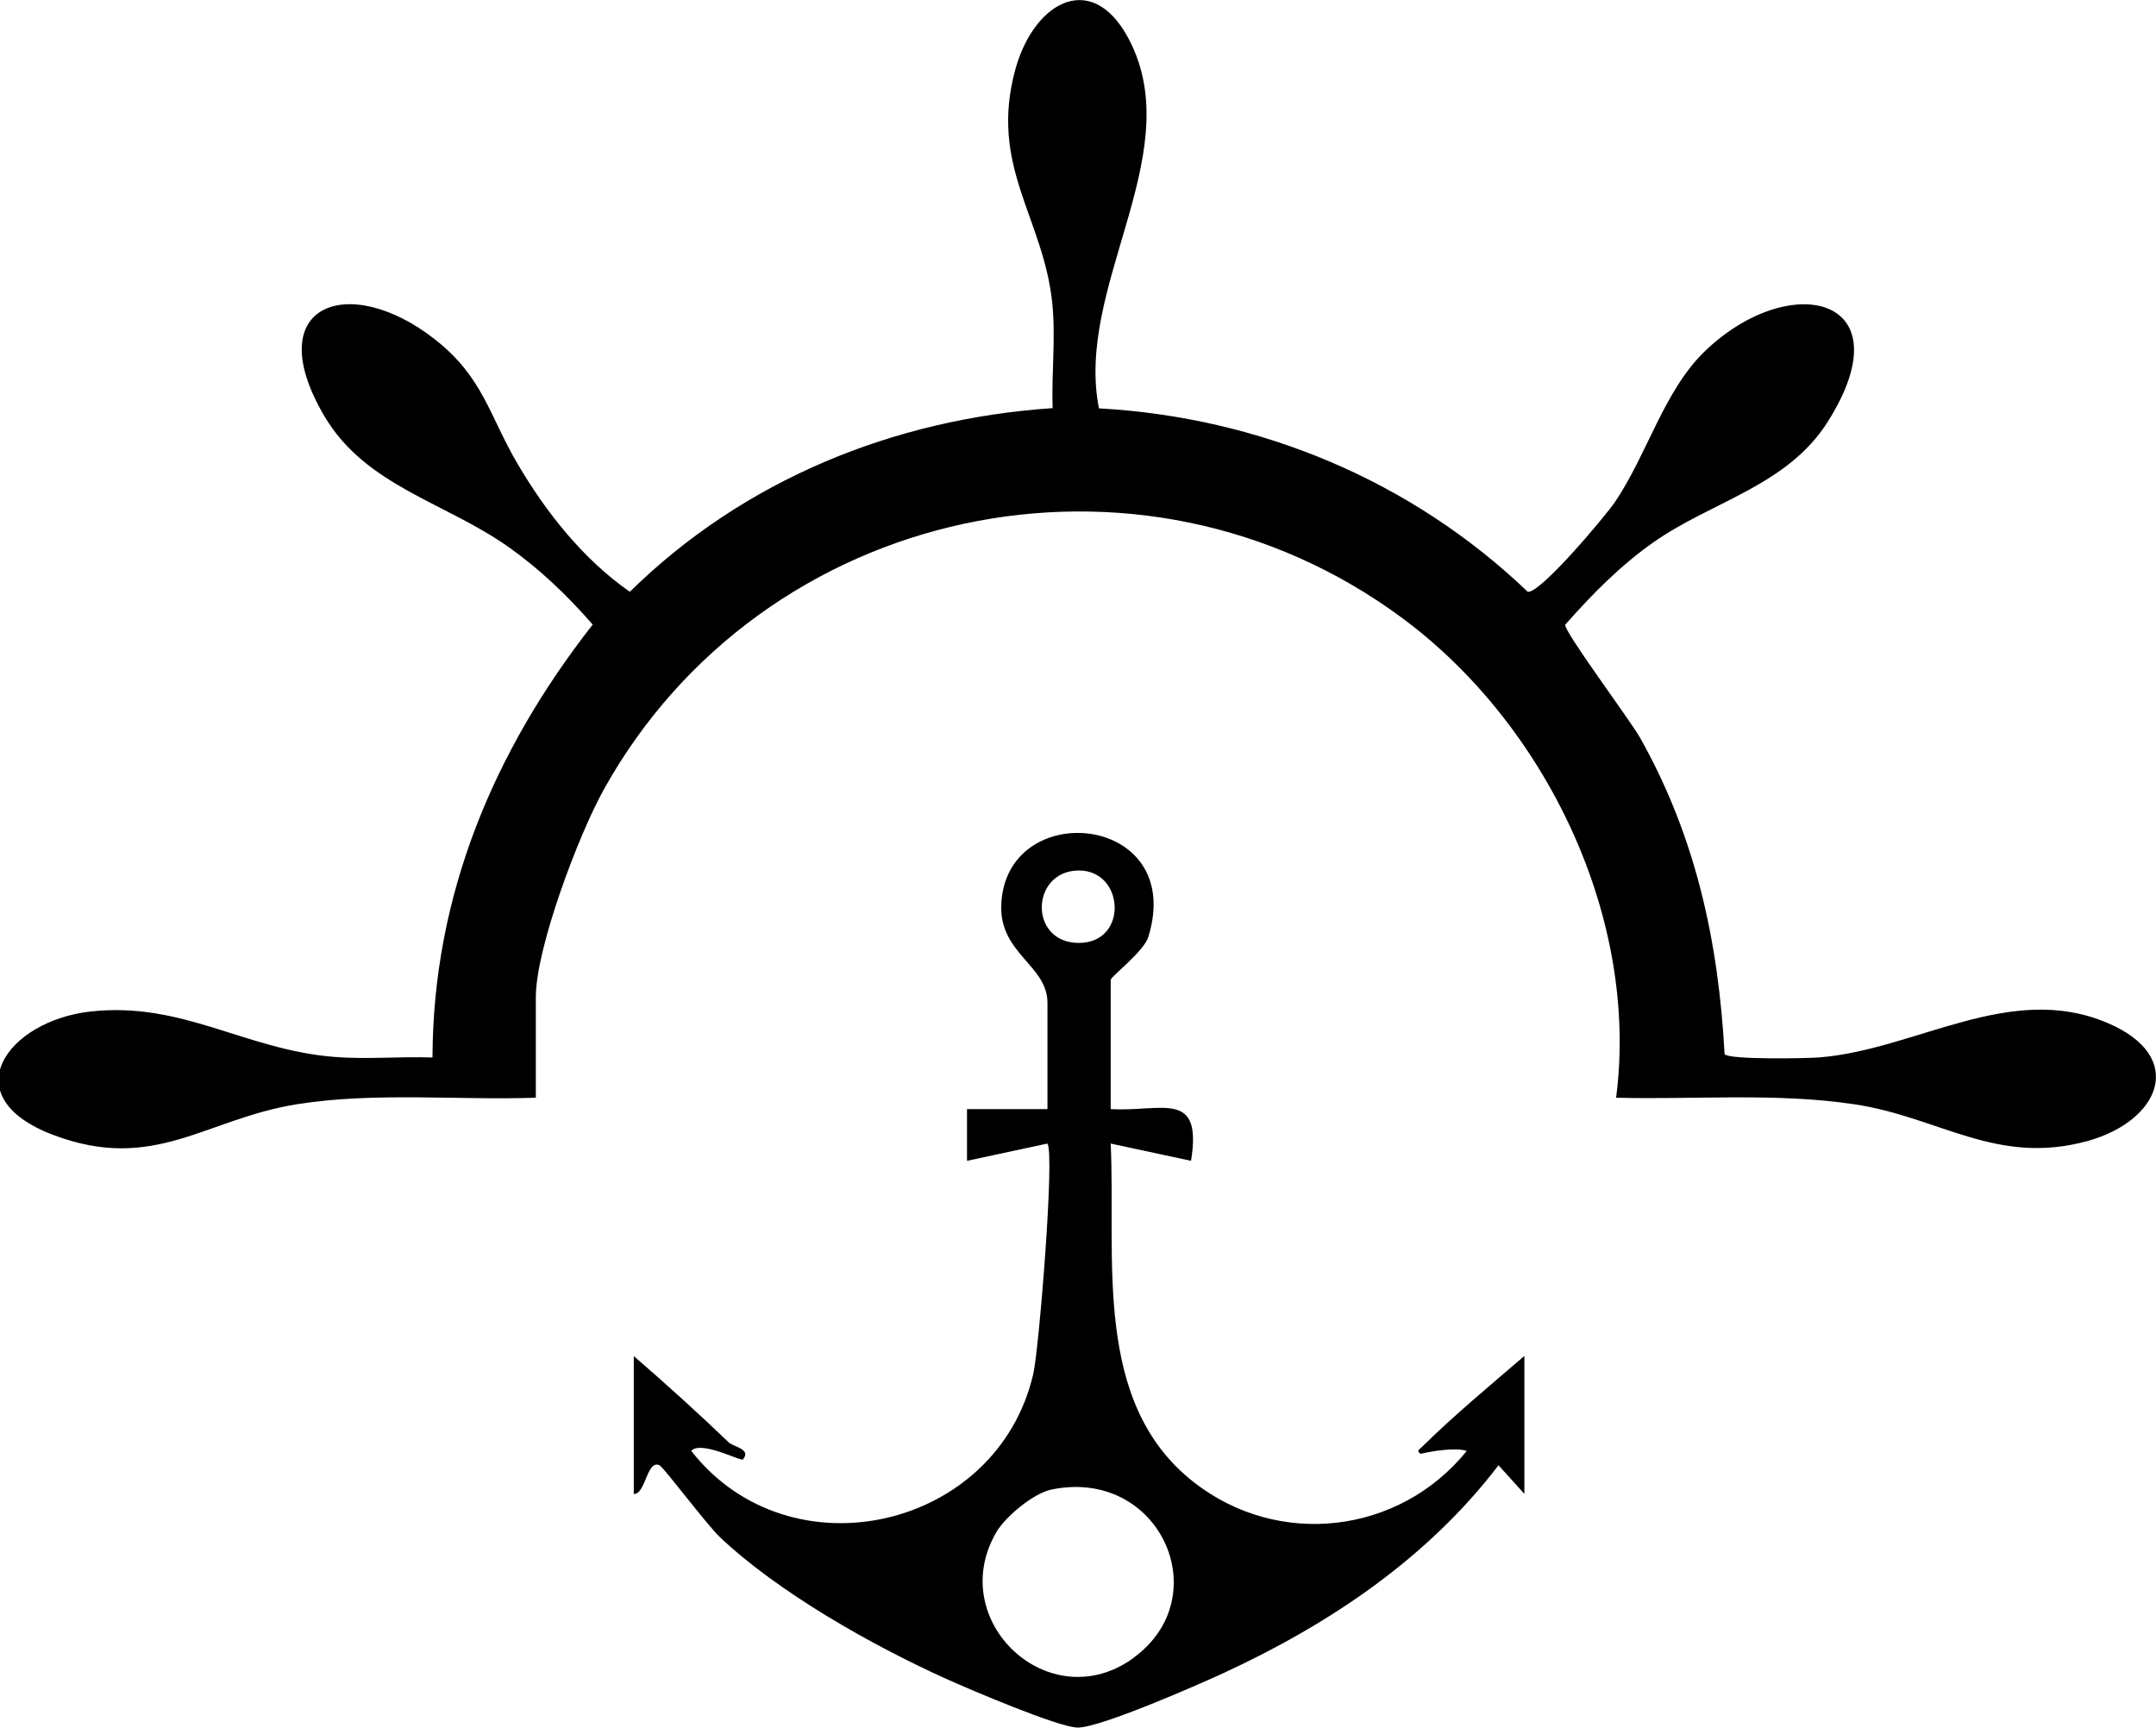
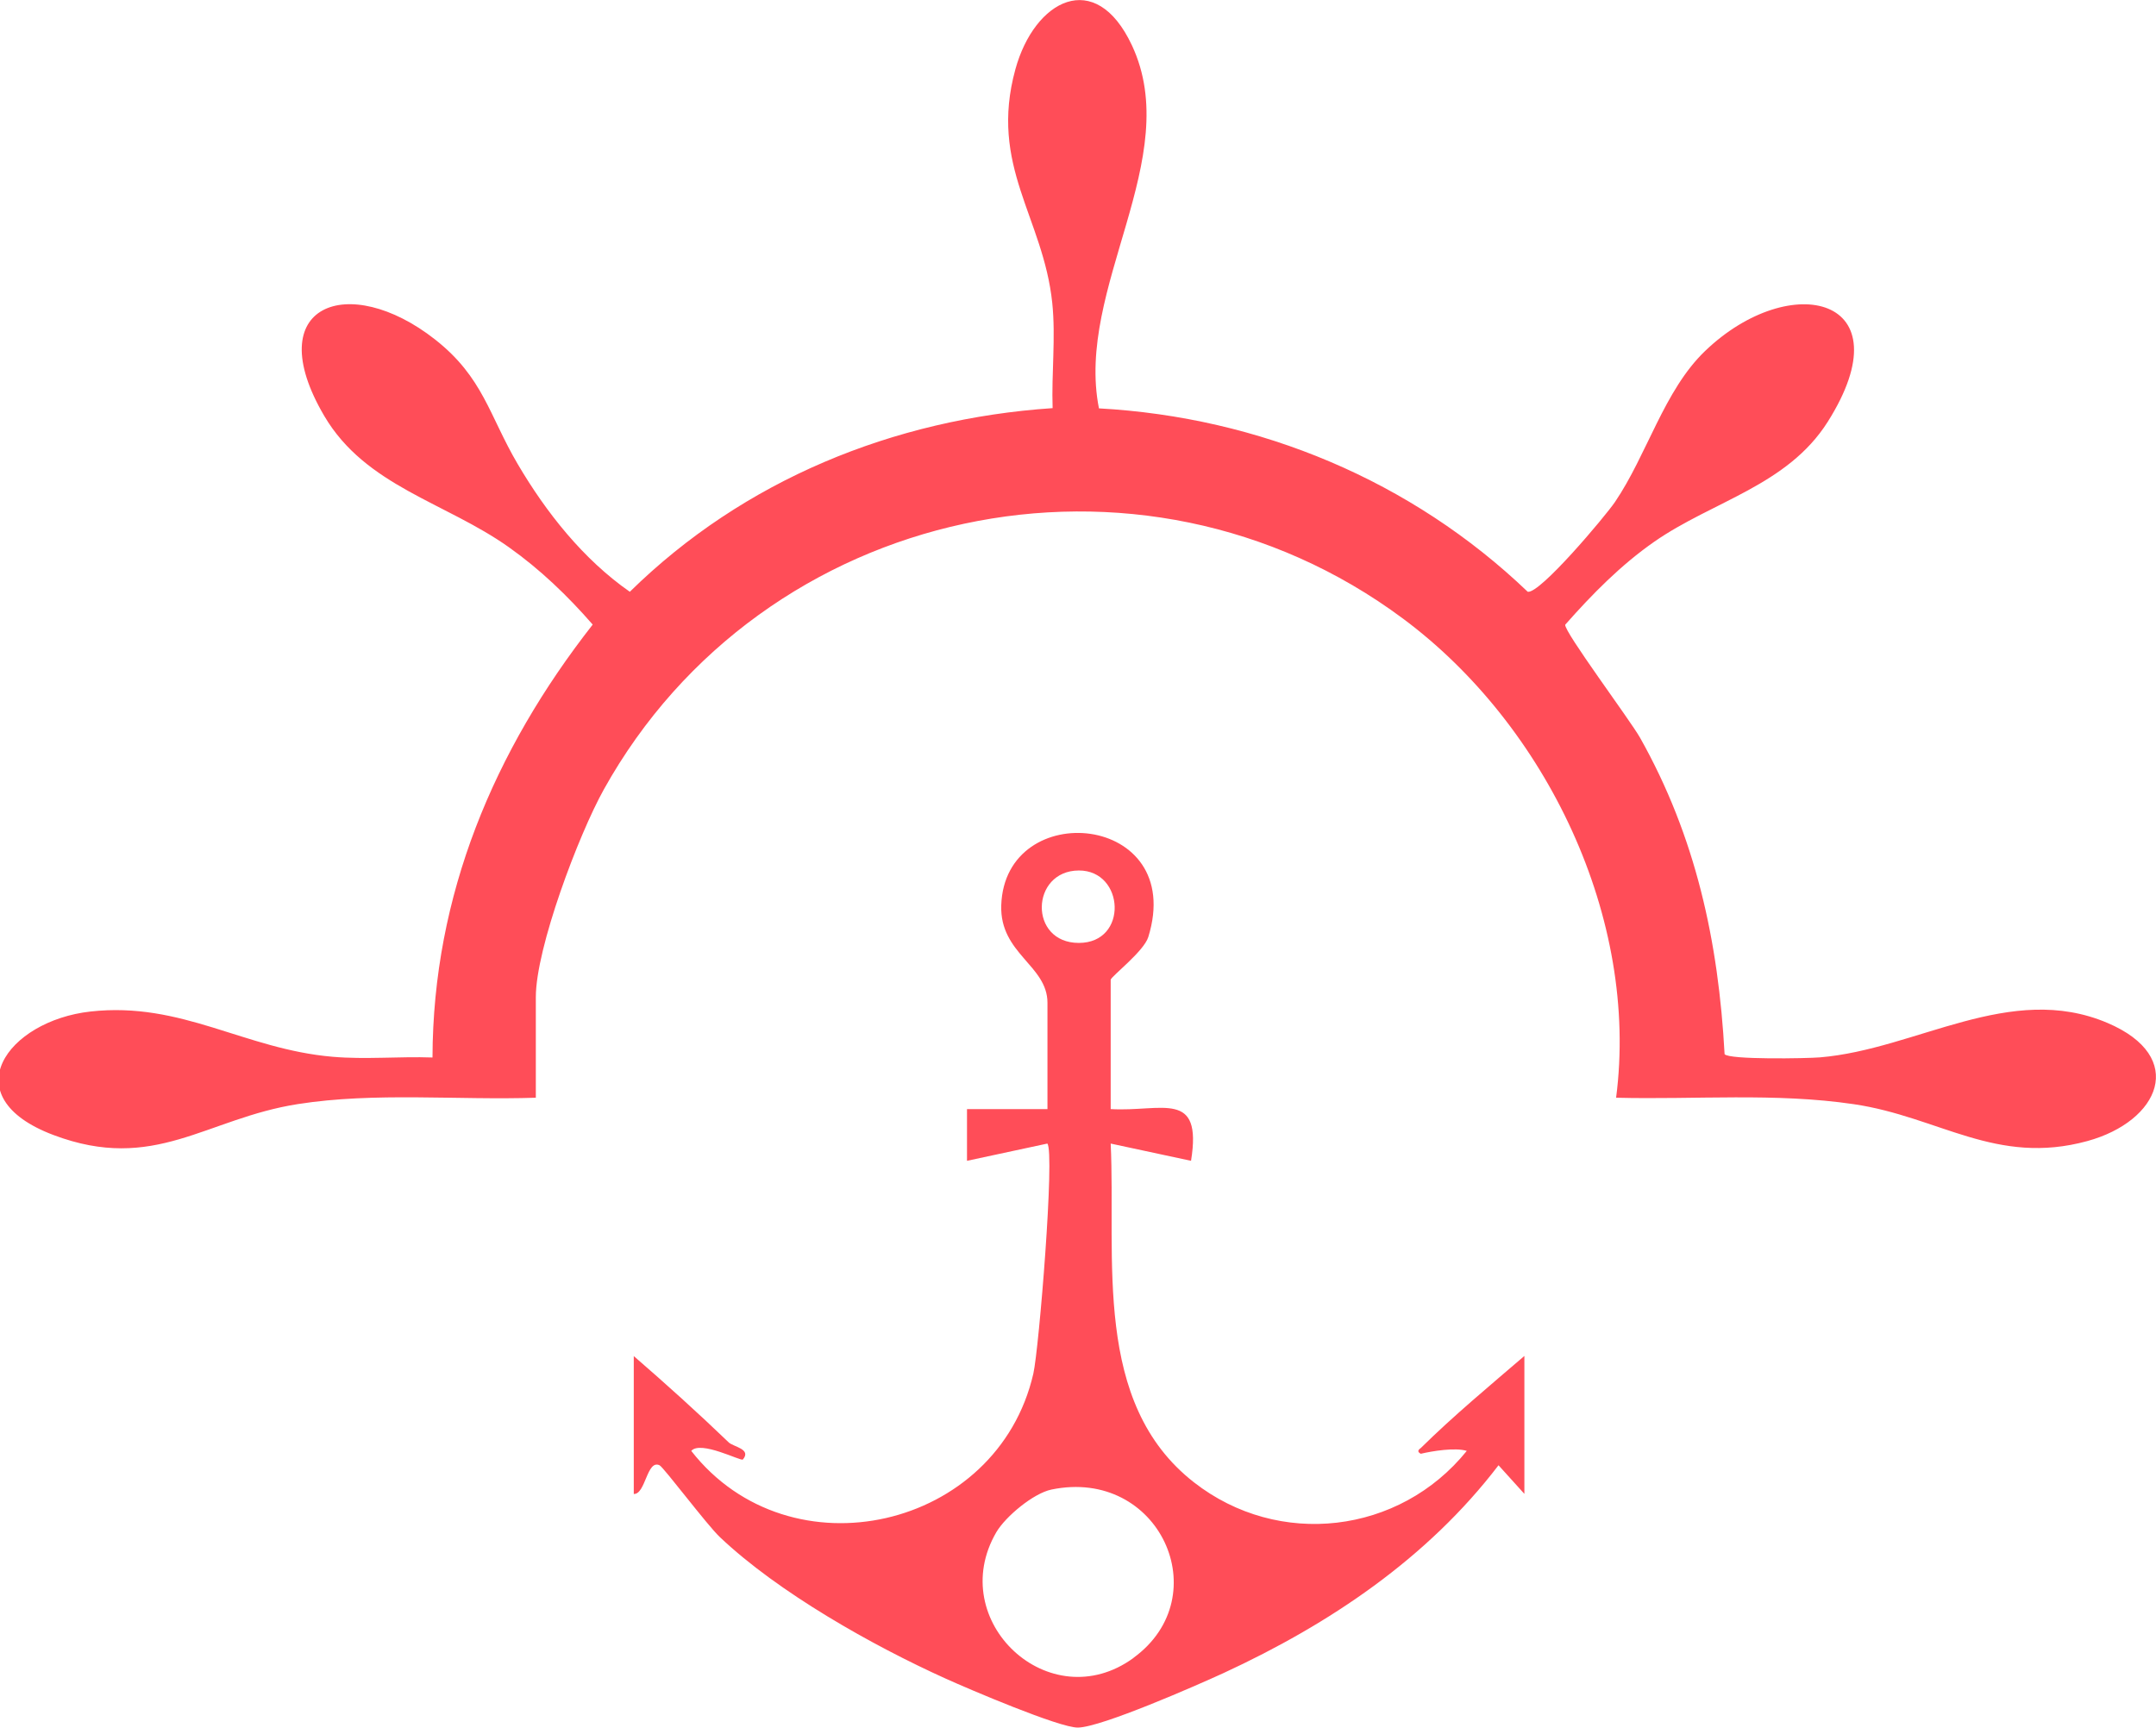
- <svg xmlns="http://www.w3.org/2000/svg" id="Camada_2" data-name="Camada 2" viewBox="0 0 180.06 144.31">
+ <svg xmlns="http://www.w3.org/2000/svg" fill="#ff4d58" id="Camada_2" data-name="Camada 2" viewBox="0 0 180.06 144.31">
  <defs>
    
  </defs>
  <g id="Camada_1-2" data-name="Camada 1">
    <g>
      <path class="cls-1" d="M44.76,91.69c-6.5.22-13.44-.48-19.87.53-7.7,1.2-11.98,5.78-20.44,2.58s-3.84-9.54,3.11-10.31c7.64-.85,12.85,3.15,20.22,3.78,2.76.24,5.57-.04,8.34.06.04-13.57,5.14-25.64,13.38-36.16-2.1-2.41-4.39-4.61-7-6.46-5.29-3.76-11.97-5.1-15.42-10.97-5.47-9.31,2.03-12.07,9.26-6.38,4.02,3.16,4.51,6.34,6.89,10.39s5.48,7.97,9.37,10.68c9.51-9.34,22.01-14.44,35.31-15.34-.1-2.9.27-5.9-.03-8.79-.75-7.16-5.3-11.42-3.08-19.51,1.59-5.79,6.68-8.52,9.73-2.01,4.43,9.44-4.75,20.27-2.75,30.33,13.42.74,26.12,6.04,35.81,15.32,1.02.18,6.46-6.29,7.28-7.49,2.69-3.96,4.1-9.33,7.53-12.62,7.14-6.86,16.85-4.55,10.24,5.92-3.37,5.32-9.59,6.61-14.47,10-2.8,1.95-5.2,4.39-7.45,6.94-.11.57,5.4,7.94,6.25,9.44,4.65,8.26,6.55,17.01,7.06,26.43.34.48,6.88.36,7.96.27,8.08-.67,15.88-6.33,24.01-2.88,6.71,2.85,4.35,8.22-1.67,9.87-7.63,2.09-12.38-2.03-19.51-3.08-6.55-.97-13.25-.37-19.85-.54,1.95-14.97-5.82-31.12-17.8-40.02-21.99-16.35-53.49-9.54-66.74,14.27-2.1,3.77-5.68,13.24-5.68,17.35v8.4Z" />
      <path class="cls-1" d="M118.66,120.95c-.27.18-.28.34,0,.48.96-.23,2.89-.54,3.84-.24-5.62,6.96-15.71,8.15-22.78,2.63-8.53-6.65-6.51-18.71-6.96-28.3l6.71,1.44c.97-6-2.43-4.07-6.71-4.32v-10.8c0-.25,2.77-2.37,3.14-3.57,3.21-10.36-11.98-11.74-12.28-2.65-.13,4.05,3.86,5.01,3.86,8.14v8.88h-6.72v4.32s6.71-1.44,6.71-1.44c.64.72-.7,17.17-1.17,19.22-2.99,13.01-20.32,17-28.57,6.45.79-.9,4.17.89,4.31.72.75-.88-.8-1.06-1.18-1.43-2.58-2.48-5.23-4.87-7.93-7.21v11.52c.99.04,1.09-2.9,2.15-2.4.35.17,3.95,4.97,5.04,6,4.87,4.62,12.74,9.06,18.88,11.83,1.9.86,9.5,4.11,11.03,4.08,1.96-.03,9.93-3.53,12.17-4.56,8.82-4.08,17-9.56,22.95-17.35l2.16,2.39v-11.52c-2.91,2.5-5.9,4.98-8.64,7.68ZM90.1,72.71c3.83-.01,4.15,6.05,0,6.05-4.21,0-4.04-6.03,0-6.05ZM94.67,138.48c-7,5.11-15.78-3.09-11.46-10.5.77-1.31,3.1-3.25,4.6-3.56,9.01-1.87,13.91,8.91,6.86,14.05Z" />
    </g>
  </g>
</svg>
